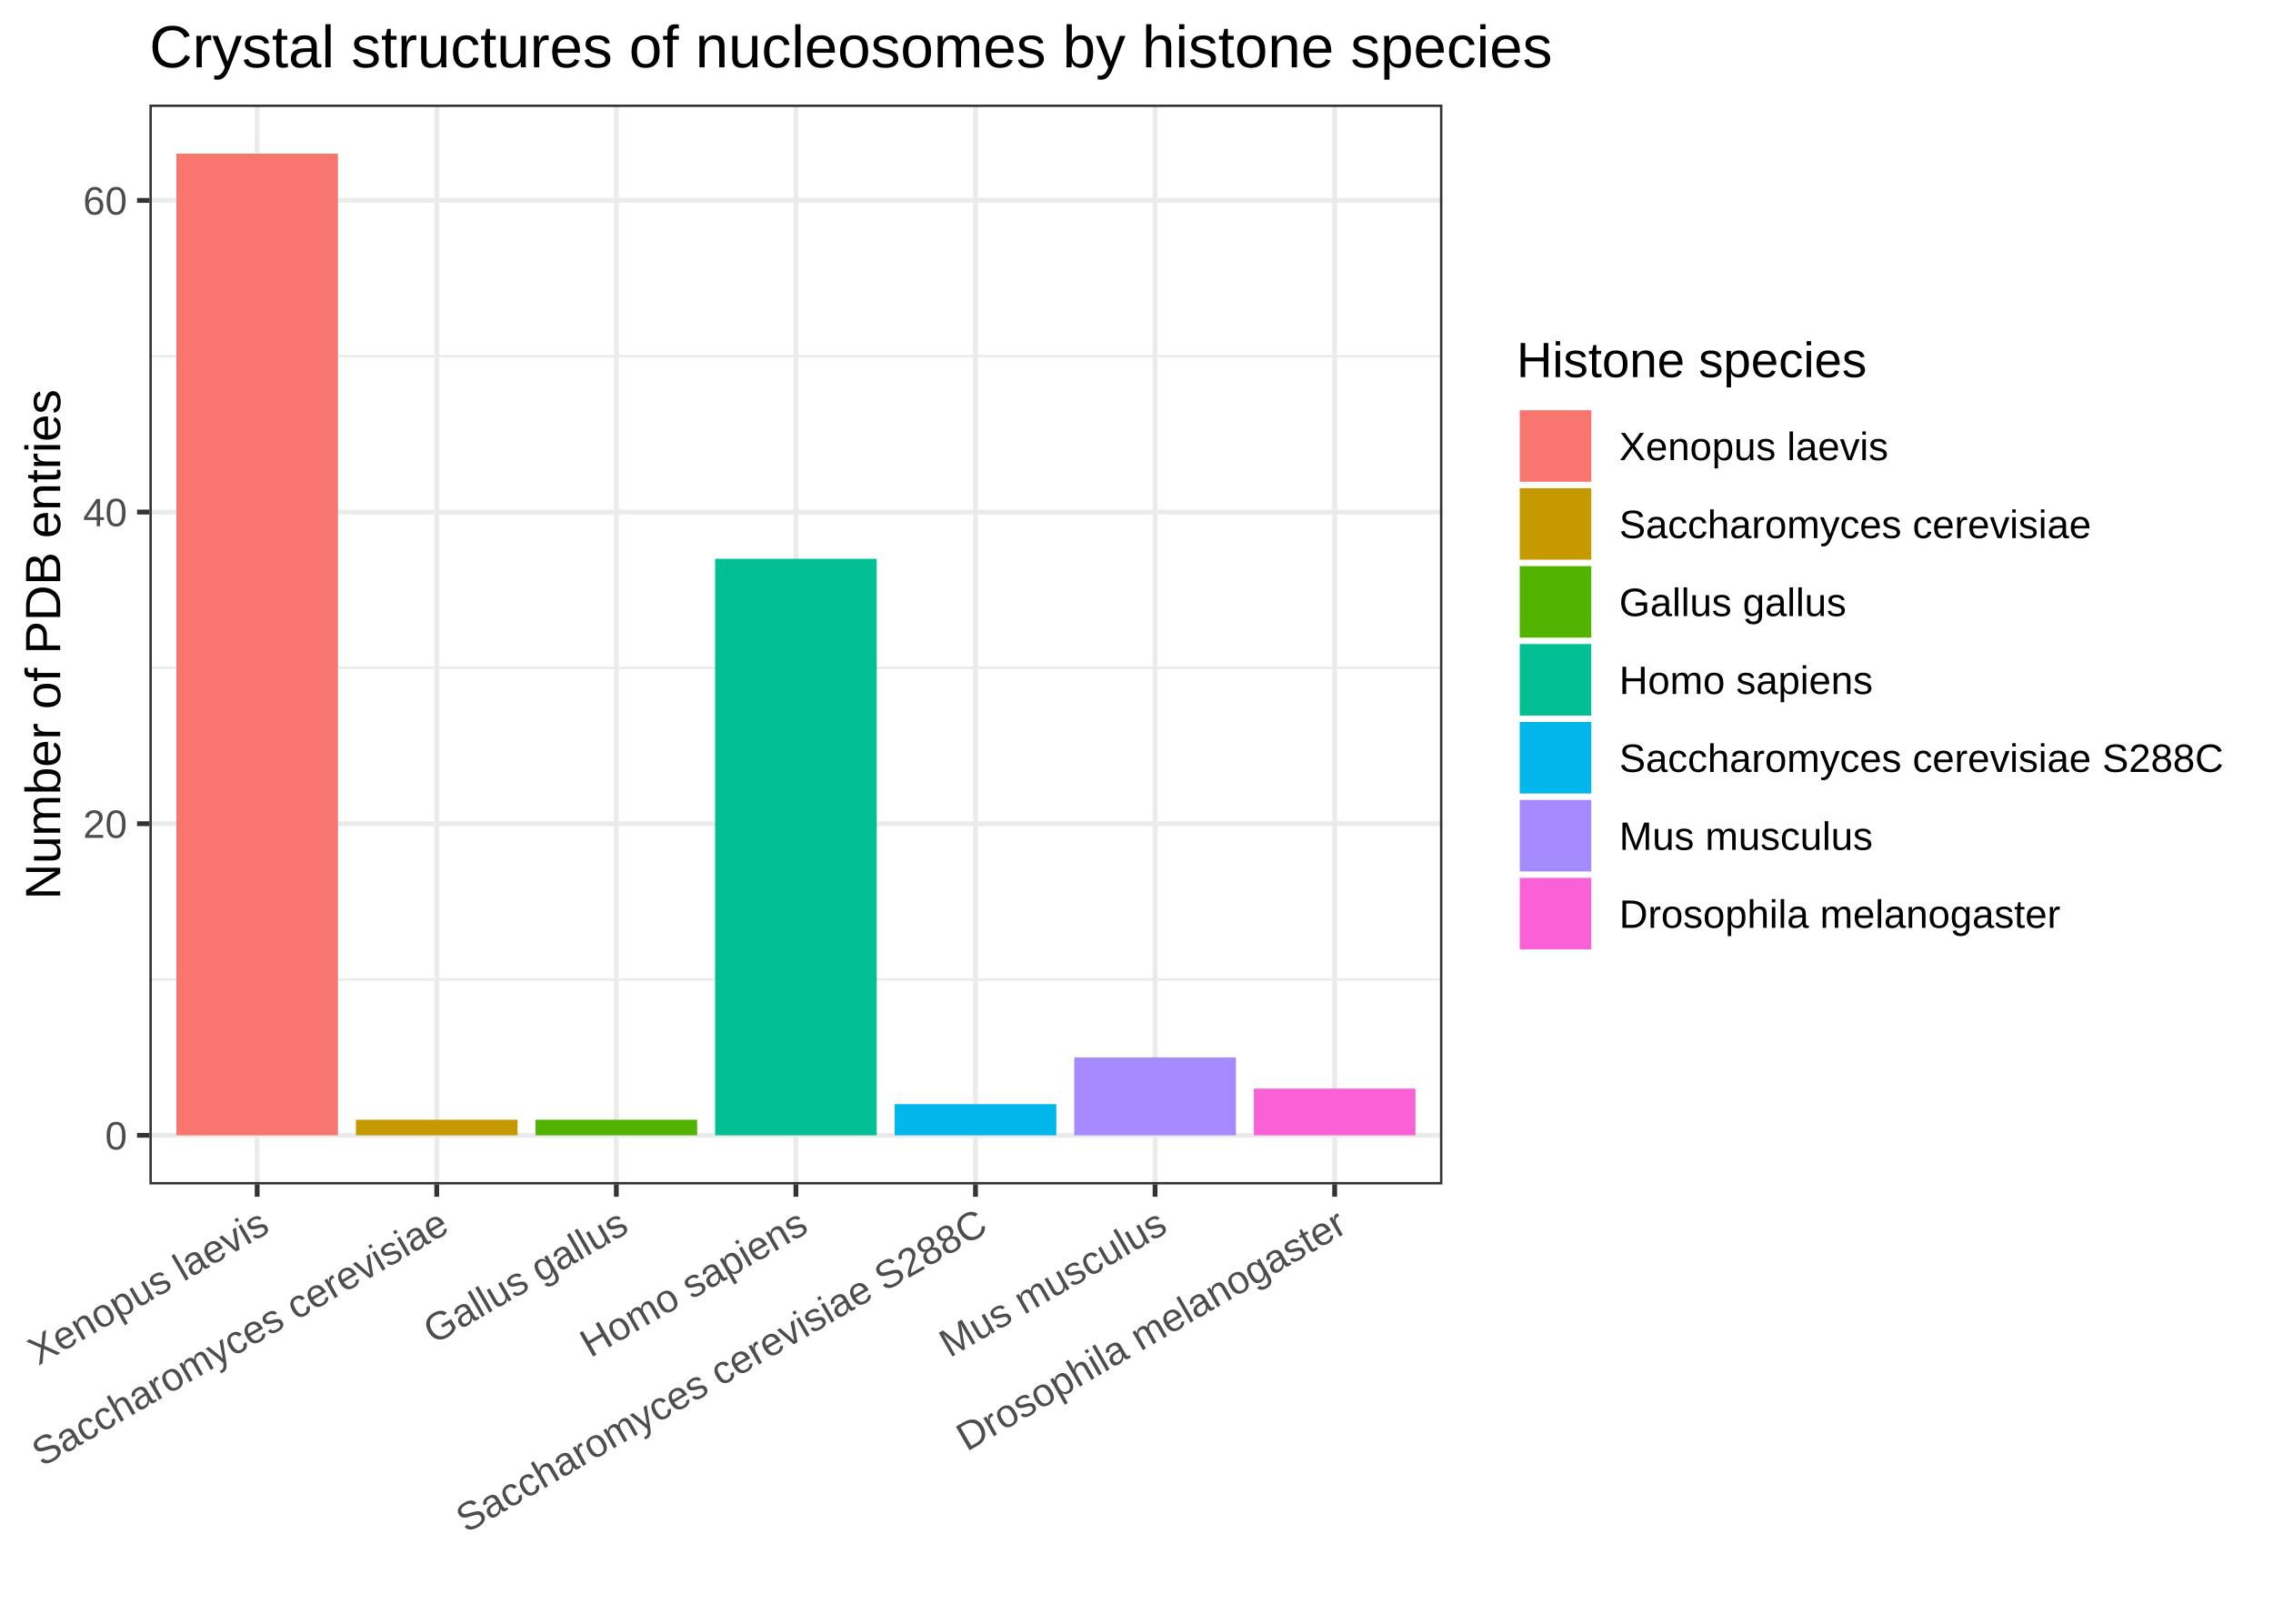
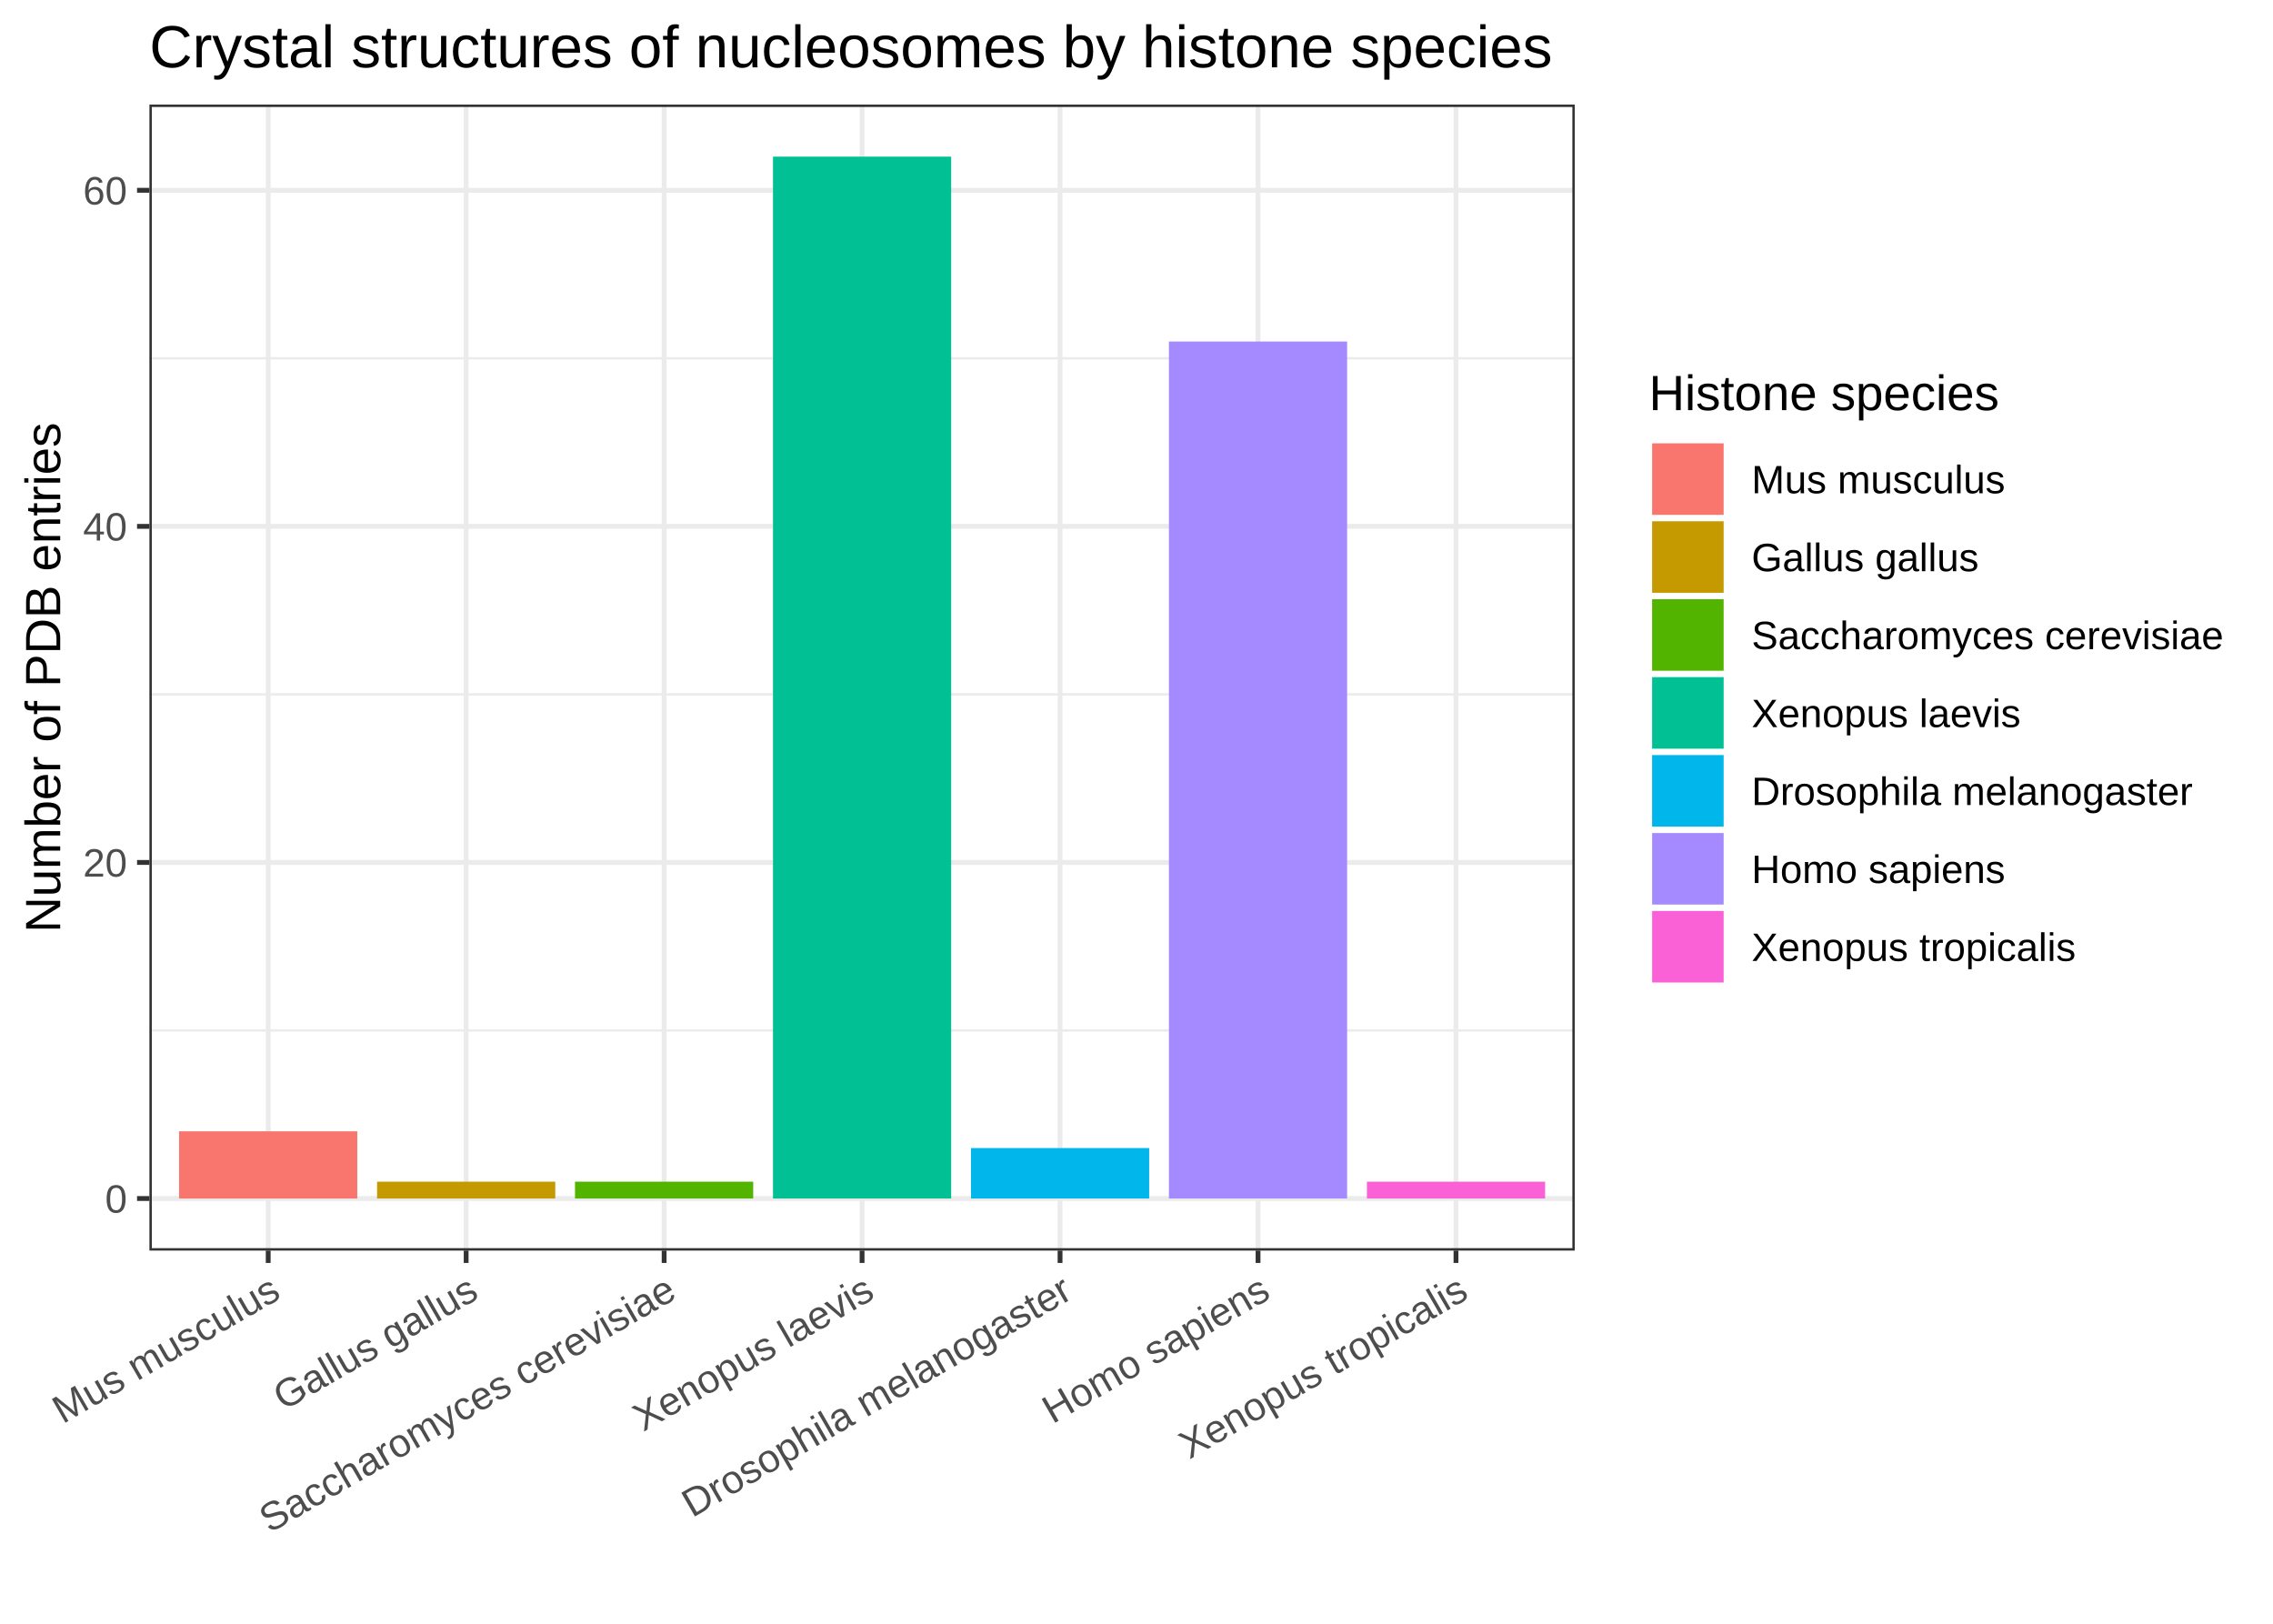
<svg xmlns="http://www.w3.org/2000/svg" viewBox="0 0 504.00 360.00">
  <defs>
    <style type="text/css">
    line, polyline, polygon, path, rect, circle {
      fill: none;
      stroke: #000000;
      stroke-linecap: round;
      stroke-linejoin: round;
      stroke-miterlimit: 10.00;
    }
  </style>
  </defs>
  <rect width="100%" height="100%" style="stroke: none; fill: #FFFFFF;" />
  <rect x="0.00" y="0" width="504.00" height="360.00" style="stroke-width: 1.07; stroke: #FFFFFF; fill: #FFFFFF;" />
  <defs>
-     <clipPath id="cpMzMuMTN8MzE5LjgzfDI2Mi41OXwyMy4xOQ==">
-       <rect x="33.13" y="23.19" width="286.70" height="239.41" />
+     <clipPath id="cpMzMuMTN8MzQ5LjE4fDI3Ny4yN3wyMy4xOQ==">
+       <rect x="33.13" y="23.19" width="316.05" height="254.08" />
    </clipPath>
  </defs>
-   <rect x="33.13" y="23.19" width="286.70" height="239.41" style="stroke-width: 1.07; stroke: none; fill: #FFFFFF;" clip-path="url(#cpMzMuMTN8MzE5LjgzfDI2Mi41OXwyMy4xOQ==)" />
-   <polyline points="33.13,217.16 319.83,217.16 " style="stroke-width: 0.53; stroke: #EBEBEB; stroke-linecap: butt;" clip-path="url(#cpMzMuMTN8MzE5LjgzfDI2Mi41OXwyMy4xOQ==)" />
-   <polyline points="33.13,148.07 319.83,148.07 " style="stroke-width: 0.53; stroke: #EBEBEB; stroke-linecap: butt;" clip-path="url(#cpMzMuMTN8MzE5LjgzfDI2Mi41OXwyMy4xOQ==)" />
-   <polyline points="33.13,78.98 319.83,78.98 " style="stroke-width: 0.53; stroke: #EBEBEB; stroke-linecap: butt;" clip-path="url(#cpMzMuMTN8MzE5LjgzfDI2Mi41OXwyMy4xOQ==)" />
-   <polyline points="33.13,251.71 319.83,251.71 " style="stroke-width: 1.07; stroke: #EBEBEB; stroke-linecap: butt;" clip-path="url(#cpMzMuMTN8MzE5LjgzfDI2Mi41OXwyMy4xOQ==)" />
-   <polyline points="33.13,182.62 319.83,182.62 " style="stroke-width: 1.07; stroke: #EBEBEB; stroke-linecap: butt;" clip-path="url(#cpMzMuMTN8MzE5LjgzfDI2Mi41OXwyMy4xOQ==)" />
-   <polyline points="33.13,113.53 319.83,113.53 " style="stroke-width: 1.07; stroke: #EBEBEB; stroke-linecap: butt;" clip-path="url(#cpMzMuMTN8MzE5LjgzfDI2Mi41OXwyMy4xOQ==)" />
-   <polyline points="33.13,44.43 319.83,44.43 " style="stroke-width: 1.07; stroke: #EBEBEB; stroke-linecap: butt;" clip-path="url(#cpMzMuMTN8MzE5LjgzfDI2Mi41OXwyMy4xOQ==)" />
-   <polyline points="57.02,262.59 57.02,23.19 " style="stroke-width: 1.07; stroke: #EBEBEB; stroke-linecap: butt;" clip-path="url(#cpMzMuMTN8MzE5LjgzfDI2Mi41OXwyMy4xOQ==)" />
-   <polyline points="96.84,262.59 96.84,23.19 " style="stroke-width: 1.07; stroke: #EBEBEB; stroke-linecap: butt;" clip-path="url(#cpMzMuMTN8MzE5LjgzfDI2Mi41OXwyMy4xOQ==)" />
-   <polyline points="136.66,262.59 136.66,23.19 " style="stroke-width: 1.07; stroke: #EBEBEB; stroke-linecap: butt;" clip-path="url(#cpMzMuMTN8MzE5LjgzfDI2Mi41OXwyMy4xOQ==)" />
-   <polyline points="176.48,262.59 176.48,23.19 " style="stroke-width: 1.07; stroke: #EBEBEB; stroke-linecap: butt;" clip-path="url(#cpMzMuMTN8MzE5LjgzfDI2Mi41OXwyMy4xOQ==)" />
-   <polyline points="216.30,262.59 216.30,23.19 " style="stroke-width: 1.07; stroke: #EBEBEB; stroke-linecap: butt;" clip-path="url(#cpMzMuMTN8MzE5LjgzfDI2Mi41OXwyMy4xOQ==)" />
-   <polyline points="256.12,262.59 256.12,23.19 " style="stroke-width: 1.07; stroke: #EBEBEB; stroke-linecap: butt;" clip-path="url(#cpMzMuMTN8MzE5LjgzfDI2Mi41OXwyMy4xOQ==)" />
-   <polyline points="295.94,262.59 295.94,23.19 " style="stroke-width: 1.07; stroke: #EBEBEB; stroke-linecap: butt;" clip-path="url(#cpMzMuMTN8MzE5LjgzfDI2Mi41OXwyMy4xOQ==)" />
-   <rect x="39.10" y="34.07" width="35.84" height="217.64" style="stroke-width: 1.07; stroke: none; stroke-linecap: square; stroke-linejoin: miter; fill: #F8766D;" clip-path="url(#cpMzMuMTN8MzE5LjgzfDI2Mi41OXwyMy4xOQ==)" />
-   <rect x="78.92" y="248.26" width="35.84" height="3.45" style="stroke-width: 1.07; stroke: none; stroke-linecap: square; stroke-linejoin: miter; fill: #C49A00;" clip-path="url(#cpMzMuMTN8MzE5LjgzfDI2Mi41OXwyMy4xOQ==)" />
-   <rect x="118.74" y="248.26" width="35.84" height="3.45" style="stroke-width: 1.07; stroke: none; stroke-linecap: square; stroke-linejoin: miter; fill: #53B400;" clip-path="url(#cpMzMuMTN8MzE5LjgzfDI2Mi41OXwyMy4xOQ==)" />
-   <rect x="158.56" y="123.89" width="35.84" height="127.82" style="stroke-width: 1.07; stroke: none; stroke-linecap: square; stroke-linejoin: miter; fill: #00C094;" clip-path="url(#cpMzMuMTN8MzE5LjgzfDI2Mi41OXwyMy4xOQ==)" />
-   <rect x="198.38" y="244.80" width="35.84" height="6.91" style="stroke-width: 1.07; stroke: none; stroke-linecap: square; stroke-linejoin: miter; fill: #00B6EB;" clip-path="url(#cpMzMuMTN8MzE5LjgzfDI2Mi41OXwyMy4xOQ==)" />
-   <rect x="238.20" y="234.44" width="35.84" height="17.27" style="stroke-width: 1.07; stroke: none; stroke-linecap: square; stroke-linejoin: miter; fill: #A58AFF;" clip-path="url(#cpMzMuMTN8MzE5LjgzfDI2Mi41OXwyMy4xOQ==)" />
-   <rect x="278.02" y="241.35" width="35.84" height="10.36" style="stroke-width: 1.07; stroke: none; stroke-linecap: square; stroke-linejoin: miter; fill: #FB61D7;" clip-path="url(#cpMzMuMTN8MzE5LjgzfDI2Mi41OXwyMy4xOQ==)" />
-   <rect x="33.13" y="23.19" width="286.70" height="239.41" style="stroke-width: 1.07; stroke: #333333;" clip-path="url(#cpMzMuMTN8MzE5LjgzfDI2Mi41OXwyMy4xOQ==)" />
+   <rect x="33.13" y="23.19" width="316.05" height="254.08" style="stroke-width: 1.07; stroke: none; fill: #FFFFFF;" clip-path="url(#cpMzMuMTN8MzQ5LjE4fDI3Ny4yN3wyMy4xOQ==)" />
+   <polyline points="33.13,228.46 349.18,228.46 " style="stroke-width: 0.53; stroke: #EBEBEB; stroke-linecap: butt;" clip-path="url(#cpMzMuMTN8MzQ5LjE4fDI3Ny4yN3wyMy4xOQ==)" />
+   <polyline points="33.13,153.95 349.18,153.95 " style="stroke-width: 0.53; stroke: #EBEBEB; stroke-linecap: butt;" clip-path="url(#cpMzMuMTN8MzQ5LjE4fDI3Ny4yN3wyMy4xOQ==)" />
+   <polyline points="33.13,79.44 349.18,79.44 " style="stroke-width: 0.53; stroke: #EBEBEB; stroke-linecap: butt;" clip-path="url(#cpMzMuMTN8MzQ5LjE4fDI3Ny4yN3wyMy4xOQ==)" />
+   <polyline points="33.13,265.72 349.18,265.72 " style="stroke-width: 1.07; stroke: #EBEBEB; stroke-linecap: butt;" clip-path="url(#cpMzMuMTN8MzQ5LjE4fDI3Ny4yN3wyMy4xOQ==)" />
+   <polyline points="33.13,191.21 349.18,191.21 " style="stroke-width: 1.07; stroke: #EBEBEB; stroke-linecap: butt;" clip-path="url(#cpMzMuMTN8MzQ5LjE4fDI3Ny4yN3wyMy4xOQ==)" />
+   <polyline points="33.13,116.70 349.18,116.70 " style="stroke-width: 1.07; stroke: #EBEBEB; stroke-linecap: butt;" clip-path="url(#cpMzMuMTN8MzQ5LjE4fDI3Ny4yN3wyMy4xOQ==)" />
+   <polyline points="33.13,42.19 349.18,42.19 " style="stroke-width: 1.07; stroke: #EBEBEB; stroke-linecap: butt;" clip-path="url(#cpMzMuMTN8MzQ5LjE4fDI3Ny4yN3wyMy4xOQ==)" />
+   <polyline points="59.47,277.27 59.47,23.19 " style="stroke-width: 1.07; stroke: #EBEBEB; stroke-linecap: butt;" clip-path="url(#cpMzMuMTN8MzQ5LjE4fDI3Ny4yN3wyMy4xOQ==)" />
+   <polyline points="103.36,277.27 103.36,23.19 " style="stroke-width: 1.07; stroke: #EBEBEB; stroke-linecap: butt;" clip-path="url(#cpMzMuMTN8MzQ5LjE4fDI3Ny4yN3wyMy4xOQ==)" />
+   <polyline points="147.26,277.27 147.26,23.19 " style="stroke-width: 1.07; stroke: #EBEBEB; stroke-linecap: butt;" clip-path="url(#cpMzMuMTN8MzQ5LjE4fDI3Ny4yN3wyMy4xOQ==)" />
+   <polyline points="191.15,277.27 191.15,23.19 " style="stroke-width: 1.07; stroke: #EBEBEB; stroke-linecap: butt;" clip-path="url(#cpMzMuMTN8MzQ5LjE4fDI3Ny4yN3wyMy4xOQ==)" />
+   <polyline points="235.05,277.27 235.05,23.19 " style="stroke-width: 1.07; stroke: #EBEBEB; stroke-linecap: butt;" clip-path="url(#cpMzMuMTN8MzQ5LjE4fDI3Ny4yN3wyMy4xOQ==)" />
+   <polyline points="278.95,277.27 278.95,23.19 " style="stroke-width: 1.07; stroke: #EBEBEB; stroke-linecap: butt;" clip-path="url(#cpMzMuMTN8MzQ5LjE4fDI3Ny4yN3wyMy4xOQ==)" />
+   <polyline points="322.84,277.27 322.84,23.19 " style="stroke-width: 1.07; stroke: #EBEBEB; stroke-linecap: butt;" clip-path="url(#cpMzMuMTN8MzQ5LjE4fDI3Ny4yN3wyMy4xOQ==)" />
+   <rect x="39.71" y="250.82" width="39.51" height="14.90" style="stroke-width: 1.07; stroke: none; stroke-linecap: square; stroke-linejoin: miter; fill: #F8766D;" clip-path="url(#cpMzMuMTN8MzQ5LjE4fDI3Ny4yN3wyMy4xOQ==)" />
+   <rect x="83.61" y="261.99" width="39.51" height="3.73" style="stroke-width: 1.07; stroke: none; stroke-linecap: square; stroke-linejoin: miter; fill: #C49A00;" clip-path="url(#cpMzMuMTN8MzQ5LjE4fDI3Ny4yN3wyMy4xOQ==)" />
+   <rect x="127.50" y="261.99" width="39.51" height="3.73" style="stroke-width: 1.07; stroke: none; stroke-linecap: square; stroke-linejoin: miter; fill: #53B400;" clip-path="url(#cpMzMuMTN8MzQ5LjE4fDI3Ny4yN3wyMy4xOQ==)" />
+   <rect x="171.40" y="34.73" width="39.51" height="230.99" style="stroke-width: 1.07; stroke: none; stroke-linecap: square; stroke-linejoin: miter; fill: #00C094;" clip-path="url(#cpMzMuMTN8MzQ5LjE4fDI3Ny4yN3wyMy4xOQ==)" />
+   <rect x="215.30" y="254.54" width="39.51" height="11.18" style="stroke-width: 1.07; stroke: none; stroke-linecap: square; stroke-linejoin: miter; fill: #00B6EB;" clip-path="url(#cpMzMuMTN8MzQ5LjE4fDI3Ny4yN3wyMy4xOQ==)" />
+   <rect x="259.19" y="75.72" width="39.51" height="190.00" style="stroke-width: 1.07; stroke: none; stroke-linecap: square; stroke-linejoin: miter; fill: #A58AFF;" clip-path="url(#cpMzMuMTN8MzQ5LjE4fDI3Ny4yN3wyMy4xOQ==)" />
+   <rect x="303.09" y="261.99" width="39.51" height="3.73" style="stroke-width: 1.07; stroke: none; stroke-linecap: square; stroke-linejoin: miter; fill: #FB61D7;" clip-path="url(#cpMzMuMTN8MzQ5LjE4fDI3Ny4yN3wyMy4xOQ==)" />
+   <rect x="33.13" y="23.19" width="316.05" height="254.08" style="stroke-width: 1.07; stroke: #333333;" clip-path="url(#cpMzMuMTN8MzQ5LjE4fDI3Ny4yN3wyMy4xOQ==)" />
  <defs>
    <clipPath id="cpMC4wMHw1MDQuMDB8MzYwLjAwfDAuMDA=">
      <rect x="0.00" y="0.00" width="504.00" height="360.00" />
    </clipPath>
  </defs>
  <g clip-path="url(#cpMC4wMHw1MDQuMDB8MzYwLjAwfDAuMDA=)">
-     <text x="23.30" y="254.86" style="font-size: 8.80px; fill: #4D4D4D; font-family: Arial;" textLength="4.89px" lengthAdjust="spacingAndGlyphs">0</text>
+     <text x="23.30" y="268.87" style="font-size: 8.80px; fill: #4D4D4D; font-family: Arial;" textLength="4.89px" lengthAdjust="spacingAndGlyphs">0</text>
  </g>
  <g clip-path="url(#cpMC4wMHw1MDQuMDB8MzYwLjAwfDAuMDA=)">
-     <text x="18.41" y="185.77" style="font-size: 8.80px; fill: #4D4D4D; font-family: Arial;" textLength="9.79px" lengthAdjust="spacingAndGlyphs">20</text>
+     <text x="18.41" y="194.36" style="font-size: 8.80px; fill: #4D4D4D; font-family: Arial;" textLength="9.79px" lengthAdjust="spacingAndGlyphs">20</text>
  </g>
  <g clip-path="url(#cpMC4wMHw1MDQuMDB8MzYwLjAwfDAuMDA=)">
-     <text x="18.41" y="116.67" style="font-size: 8.80px; fill: #4D4D4D; font-family: Arial;" textLength="9.79px" lengthAdjust="spacingAndGlyphs">40</text>
+     <text x="18.41" y="119.85" style="font-size: 8.80px; fill: #4D4D4D; font-family: Arial;" textLength="9.79px" lengthAdjust="spacingAndGlyphs">40</text>
  </g>
  <g clip-path="url(#cpMC4wMHw1MDQuMDB8MzYwLjAwfDAuMDA=)">
-     <text x="18.41" y="47.58" style="font-size: 8.80px; fill: #4D4D4D; font-family: Arial;" textLength="9.79px" lengthAdjust="spacingAndGlyphs">60</text>
+     <text x="18.41" y="45.34" style="font-size: 8.80px; fill: #4D4D4D; font-family: Arial;" textLength="9.79px" lengthAdjust="spacingAndGlyphs">60</text>
  </g>
-   <polyline points="30.39,251.71 33.13,251.71 " style="stroke-width: 1.07; stroke: #333333; stroke-linecap: butt;" clip-path="url(#cpMC4wMHw1MDQuMDB8MzYwLjAwfDAuMDA=)" />
-   <polyline points="30.39,182.62 33.13,182.62 " style="stroke-width: 1.07; stroke: #333333; stroke-linecap: butt;" clip-path="url(#cpMC4wMHw1MDQuMDB8MzYwLjAwfDAuMDA=)" />
-   <polyline points="30.39,113.53 33.13,113.53 " style="stroke-width: 1.07; stroke: #333333; stroke-linecap: butt;" clip-path="url(#cpMC4wMHw1MDQuMDB8MzYwLjAwfDAuMDA=)" />
-   <polyline points="30.39,44.43 33.13,44.43 " style="stroke-width: 1.07; stroke: #333333; stroke-linecap: butt;" clip-path="url(#cpMC4wMHw1MDQuMDB8MzYwLjAwfDAuMDA=)" />
-   <polyline points="57.02,265.33 57.02,262.59 " style="stroke-width: 1.07; stroke: #333333; stroke-linecap: butt;" clip-path="url(#cpMC4wMHw1MDQuMDB8MzYwLjAwfDAuMDA=)" />
-   <polyline points="96.84,265.33 96.84,262.59 " style="stroke-width: 1.07; stroke: #333333; stroke-linecap: butt;" clip-path="url(#cpMC4wMHw1MDQuMDB8MzYwLjAwfDAuMDA=)" />
-   <polyline points="136.66,265.33 136.66,262.59 " style="stroke-width: 1.07; stroke: #333333; stroke-linecap: butt;" clip-path="url(#cpMC4wMHw1MDQuMDB8MzYwLjAwfDAuMDA=)" />
-   <polyline points="176.48,265.33 176.48,262.59 " style="stroke-width: 1.07; stroke: #333333; stroke-linecap: butt;" clip-path="url(#cpMC4wMHw1MDQuMDB8MzYwLjAwfDAuMDA=)" />
-   <polyline points="216.30,265.33 216.30,262.59 " style="stroke-width: 1.07; stroke: #333333; stroke-linecap: butt;" clip-path="url(#cpMC4wMHw1MDQuMDB8MzYwLjAwfDAuMDA=)" />
-   <polyline points="256.12,265.33 256.12,262.59 " style="stroke-width: 1.07; stroke: #333333; stroke-linecap: butt;" clip-path="url(#cpMC4wMHw1MDQuMDB8MzYwLjAwfDAuMDA=)" />
-   <polyline points="295.94,265.33 295.94,262.59 " style="stroke-width: 1.07; stroke: #333333; stroke-linecap: butt;" clip-path="url(#cpMC4wMHw1MDQuMDB8MzYwLjAwfDAuMDA=)" />
+   <polyline points="30.39,265.72 33.13,265.72 " style="stroke-width: 1.07; stroke: #333333; stroke-linecap: butt;" clip-path="url(#cpMC4wMHw1MDQuMDB8MzYwLjAwfDAuMDA=)" />
+   <polyline points="30.39,191.21 33.13,191.21 " style="stroke-width: 1.07; stroke: #333333; stroke-linecap: butt;" clip-path="url(#cpMC4wMHw1MDQuMDB8MzYwLjAwfDAuMDA=)" />
+   <polyline points="30.39,116.70 33.13,116.70 " style="stroke-width: 1.07; stroke: #333333; stroke-linecap: butt;" clip-path="url(#cpMC4wMHw1MDQuMDB8MzYwLjAwfDAuMDA=)" />
+   <polyline points="30.39,42.19 33.13,42.19 " style="stroke-width: 1.07; stroke: #333333; stroke-linecap: butt;" clip-path="url(#cpMC4wMHw1MDQuMDB8MzYwLjAwfDAuMDA=)" />
+   <polyline points="59.47,280.01 59.47,277.27 " style="stroke-width: 1.07; stroke: #333333; stroke-linecap: butt;" clip-path="url(#cpMC4wMHw1MDQuMDB8MzYwLjAwfDAuMDA=)" />
+   <polyline points="103.36,280.01 103.36,277.27 " style="stroke-width: 1.07; stroke: #333333; stroke-linecap: butt;" clip-path="url(#cpMC4wMHw1MDQuMDB8MzYwLjAwfDAuMDA=)" />
+   <polyline points="147.26,280.01 147.26,277.27 " style="stroke-width: 1.07; stroke: #333333; stroke-linecap: butt;" clip-path="url(#cpMC4wMHw1MDQuMDB8MzYwLjAwfDAuMDA=)" />
+   <polyline points="191.15,280.01 191.15,277.27 " style="stroke-width: 1.07; stroke: #333333; stroke-linecap: butt;" clip-path="url(#cpMC4wMHw1MDQuMDB8MzYwLjAwfDAuMDA=)" />
+   <polyline points="235.05,280.01 235.05,277.27 " style="stroke-width: 1.07; stroke: #333333; stroke-linecap: butt;" clip-path="url(#cpMC4wMHw1MDQuMDB8MzYwLjAwfDAuMDA=)" />
+   <polyline points="278.95,280.01 278.95,277.27 " style="stroke-width: 1.07; stroke: #333333; stroke-linecap: butt;" clip-path="url(#cpMC4wMHw1MDQuMDB8MzYwLjAwfDAuMDA=)" />
+   <polyline points="322.84,280.01 322.84,277.27 " style="stroke-width: 1.07; stroke: #333333; stroke-linecap: butt;" clip-path="url(#cpMC4wMHw1MDQuMDB8MzYwLjAwfDAuMDA=)" />
  <g clip-path="url(#cpMC4wMHw1MDQuMDB8MzYwLjAwfDAuMDA=)">
-     <text transform="translate(8.48,302.82) rotate(-30)" style="font-size: 8.80px; fill: #4D4D4D; font-family: Arial;" textLength="59.68px" lengthAdjust="spacingAndGlyphs">Xenopus laevis</text>
+     <text transform="translate(13.91,315.78) rotate(-30)" style="font-size: 8.80px; fill: #4D4D4D; font-family: Arial;" textLength="56.24px" lengthAdjust="spacingAndGlyphs">Mus musculus</text>
  </g>
  <g clip-path="url(#cpMC4wMHw1MDQuMDB8MzYwLjAwfDAuMDA=)">
-     <text transform="translate(9.35,325.31) rotate(-30)" style="font-size: 8.80px; fill: #4D4D4D; font-family: Arial;" textLength="104.66px" lengthAdjust="spacingAndGlyphs">Saccharomyces cerevisiae</text>
+     <text transform="translate(62.88,312.85) rotate(-30)" style="font-size: 8.80px; fill: #4D4D4D; font-family: Arial;" textLength="50.38px" lengthAdjust="spacingAndGlyphs">Gallus gallus</text>
  </g>
  <g clip-path="url(#cpMC4wMHw1MDQuMDB8MzYwLjAwfDAuMDA=)">
-     <text transform="translate(96.18,298.17) rotate(-30)" style="font-size: 8.80px; fill: #4D4D4D; font-family: Arial;" textLength="50.38px" lengthAdjust="spacingAndGlyphs">Gallus gallus</text>
+     <text transform="translate(59.77,339.99) rotate(-30)" style="font-size: 8.80px; fill: #4D4D4D; font-family: Arial;" textLength="104.66px" lengthAdjust="spacingAndGlyphs">Saccharomyces cerevisiae</text>
  </g>
  <g clip-path="url(#cpMC4wMHw1MDQuMDB8MzYwLjAwfDAuMDA=)">
-     <text transform="translate(130.91,301.11) rotate(-30)" style="font-size: 8.80px; fill: #4D4D4D; font-family: Arial;" textLength="56.25px" lengthAdjust="spacingAndGlyphs">Homo sapiens</text>
+     <text transform="translate(142.62,317.50) rotate(-30)" style="font-size: 8.80px; fill: #4D4D4D; font-family: Arial;" textLength="59.68px" lengthAdjust="spacingAndGlyphs">Xenopus laevis</text>
  </g>
  <g clip-path="url(#cpMC4wMHw1MDQuMDB8MzYwLjAwfDAuMDA=)">
-     <text transform="translate(103.39,339.99) rotate(-30)" style="font-size: 8.80px; fill: #4D4D4D; font-family: Arial;" textLength="134.02px" lengthAdjust="spacingAndGlyphs">Saccharomyces cerevisiae S288C</text>
+     <text transform="translate(153.48,336.57) rotate(-30)" style="font-size: 8.80px; fill: #4D4D4D; font-family: Arial;" textLength="97.83px" lengthAdjust="spacingAndGlyphs">Drosophila melanogaster</text>
  </g>
  <g clip-path="url(#cpMC4wMHw1MDQuMDB8MzYwLjAwfDAuMDA=)">
-     <text transform="translate(210.56,301.10) rotate(-30)" style="font-size: 8.80px; fill: #4D4D4D; font-family: Arial;" textLength="56.24px" lengthAdjust="spacingAndGlyphs">Mus musculus</text>
+     <text transform="translate(233.38,315.78) rotate(-30)" style="font-size: 8.80px; fill: #4D4D4D; font-family: Arial;" textLength="56.25px" lengthAdjust="spacingAndGlyphs">Homo sapiens</text>
  </g>
  <g clip-path="url(#cpMC4wMHw1MDQuMDB8MzYwLjAwfDAuMDA=)">
-     <text transform="translate(214.36,321.90) rotate(-30)" style="font-size: 8.80px; fill: #4D4D4D; font-family: Arial;" textLength="97.83px" lengthAdjust="spacingAndGlyphs">Drosophila melanogaster</text>
+     <text transform="translate(263.72,323.61) rotate(-30)" style="font-size: 8.80px; fill: #4D4D4D; font-family: Arial;" textLength="71.91px" lengthAdjust="spacingAndGlyphs">Xenopus tropicalis</text>
  </g>
  <g clip-path="url(#cpMC4wMHw1MDQuMDB8MzYwLjAwfDAuMDA=)">
-     <text transform="translate(13.35,199.44) rotate(-90)" style="font-size: 11.00px; font-family: Arial;" textLength="113.10px" lengthAdjust="spacingAndGlyphs">Number of PDB entries</text>
+     <text transform="translate(13.35,206.78) rotate(-90)" style="font-size: 11.00px; font-family: Arial;" textLength="113.10px" lengthAdjust="spacingAndGlyphs">Number of PDB entries</text>
  </g>
-   <rect x="330.79" y="69.10" width="167.73" height="147.59" style="stroke-width: 1.07; stroke: none; fill: #FFFFFF;" clip-path="url(#cpMC4wMHw1MDQuMDB8MzYwLjAwfDAuMDA=)" />
+   <rect x="360.14" y="76.43" width="138.38" height="147.59" style="stroke-width: 1.07; stroke: none; fill: #FFFFFF;" clip-path="url(#cpMC4wMHw1MDQuMDB8MzYwLjAwfDAuMDA=)" />
  <g clip-path="url(#cpMC4wMHw1MDQuMDB8MzYwLjAwfDAuMDA=)">
-     <text x="336.27" y="83.61" style="font-size: 11.00px; font-family: Arial;" textLength="77.65px" lengthAdjust="spacingAndGlyphs">Histone species</text>
+     <text x="365.62" y="90.94" style="font-size: 11.00px; font-family: Arial;" textLength="77.65px" lengthAdjust="spacingAndGlyphs">Histone species</text>
  </g>
-   <rect x="336.27" y="90.24" width="17.28" height="17.28" style="stroke-width: 1.07; stroke: none; fill: #FFFFFF;" clip-path="url(#cpMC4wMHw1MDQuMDB8MzYwLjAwfDAuMDA=)" />
-   <rect x="336.98" y="90.95" width="15.86" height="15.86" style="stroke-width: 1.07; stroke: none; stroke-linecap: square; stroke-linejoin: miter; fill: #F8766D;" clip-path="url(#cpMC4wMHw1MDQuMDB8MzYwLjAwfDAuMDA=)" />
-   <rect x="336.27" y="107.52" width="17.28" height="17.28" style="stroke-width: 1.07; stroke: none; fill: #FFFFFF;" clip-path="url(#cpMC4wMHw1MDQuMDB8MzYwLjAwfDAuMDA=)" />
-   <rect x="336.98" y="108.23" width="15.86" height="15.86" style="stroke-width: 1.07; stroke: none; stroke-linecap: square; stroke-linejoin: miter; fill: #C49A00;" clip-path="url(#cpMC4wMHw1MDQuMDB8MzYwLjAwfDAuMDA=)" />
-   <rect x="336.27" y="124.80" width="17.28" height="17.28" style="stroke-width: 1.07; stroke: none; fill: #FFFFFF;" clip-path="url(#cpMC4wMHw1MDQuMDB8MzYwLjAwfDAuMDA=)" />
-   <rect x="336.98" y="125.51" width="15.86" height="15.86" style="stroke-width: 1.07; stroke: none; stroke-linecap: square; stroke-linejoin: miter; fill: #53B400;" clip-path="url(#cpMC4wMHw1MDQuMDB8MzYwLjAwfDAuMDA=)" />
-   <rect x="336.27" y="142.08" width="17.28" height="17.28" style="stroke-width: 1.07; stroke: none; fill: #FFFFFF;" clip-path="url(#cpMC4wMHw1MDQuMDB8MzYwLjAwfDAuMDA=)" />
-   <rect x="336.98" y="142.79" width="15.86" height="15.86" style="stroke-width: 1.07; stroke: none; stroke-linecap: square; stroke-linejoin: miter; fill: #00C094;" clip-path="url(#cpMC4wMHw1MDQuMDB8MzYwLjAwfDAuMDA=)" />
-   <rect x="336.27" y="159.36" width="17.28" height="17.28" style="stroke-width: 1.07; stroke: none; fill: #FFFFFF;" clip-path="url(#cpMC4wMHw1MDQuMDB8MzYwLjAwfDAuMDA=)" />
-   <rect x="336.98" y="160.07" width="15.86" height="15.86" style="stroke-width: 1.07; stroke: none; stroke-linecap: square; stroke-linejoin: miter; fill: #00B6EB;" clip-path="url(#cpMC4wMHw1MDQuMDB8MzYwLjAwfDAuMDA=)" />
-   <rect x="336.27" y="176.64" width="17.28" height="17.28" style="stroke-width: 1.07; stroke: none; fill: #FFFFFF;" clip-path="url(#cpMC4wMHw1MDQuMDB8MzYwLjAwfDAuMDA=)" />
-   <rect x="336.98" y="177.35" width="15.86" height="15.86" style="stroke-width: 1.07; stroke: none; stroke-linecap: square; stroke-linejoin: miter; fill: #A58AFF;" clip-path="url(#cpMC4wMHw1MDQuMDB8MzYwLjAwfDAuMDA=)" />
-   <rect x="336.27" y="193.92" width="17.28" height="17.28" style="stroke-width: 1.07; stroke: none; fill: #FFFFFF;" clip-path="url(#cpMC4wMHw1MDQuMDB8MzYwLjAwfDAuMDA=)" />
-   <rect x="336.98" y="194.63" width="15.86" height="15.86" style="stroke-width: 1.07; stroke: none; stroke-linecap: square; stroke-linejoin: miter; fill: #FB61D7;" clip-path="url(#cpMC4wMHw1MDQuMDB8MzYwLjAwfDAuMDA=)" />
+   <rect x="365.62" y="97.58" width="17.28" height="17.28" style="stroke-width: 1.07; stroke: none; fill: #FFFFFF;" clip-path="url(#cpMC4wMHw1MDQuMDB8MzYwLjAwfDAuMDA=)" />
+   <rect x="366.33" y="98.29" width="15.86" height="15.86" style="stroke-width: 1.07; stroke: none; stroke-linecap: square; stroke-linejoin: miter; fill: #F8766D;" clip-path="url(#cpMC4wMHw1MDQuMDB8MzYwLjAwfDAuMDA=)" />
+   <rect x="365.62" y="114.86" width="17.28" height="17.28" style="stroke-width: 1.07; stroke: none; fill: #FFFFFF;" clip-path="url(#cpMC4wMHw1MDQuMDB8MzYwLjAwfDAuMDA=)" />
+   <rect x="366.33" y="115.57" width="15.86" height="15.86" style="stroke-width: 1.07; stroke: none; stroke-linecap: square; stroke-linejoin: miter; fill: #C49A00;" clip-path="url(#cpMC4wMHw1MDQuMDB8MzYwLjAwfDAuMDA=)" />
+   <rect x="365.62" y="132.14" width="17.28" height="17.28" style="stroke-width: 1.07; stroke: none; fill: #FFFFFF;" clip-path="url(#cpMC4wMHw1MDQuMDB8MzYwLjAwfDAuMDA=)" />
+   <rect x="366.33" y="132.85" width="15.86" height="15.86" style="stroke-width: 1.07; stroke: none; stroke-linecap: square; stroke-linejoin: miter; fill: #53B400;" clip-path="url(#cpMC4wMHw1MDQuMDB8MzYwLjAwfDAuMDA=)" />
+   <rect x="365.62" y="149.42" width="17.28" height="17.28" style="stroke-width: 1.07; stroke: none; fill: #FFFFFF;" clip-path="url(#cpMC4wMHw1MDQuMDB8MzYwLjAwfDAuMDA=)" />
+   <rect x="366.33" y="150.13" width="15.86" height="15.86" style="stroke-width: 1.07; stroke: none; stroke-linecap: square; stroke-linejoin: miter; fill: #00C094;" clip-path="url(#cpMC4wMHw1MDQuMDB8MzYwLjAwfDAuMDA=)" />
+   <rect x="365.62" y="166.70" width="17.28" height="17.28" style="stroke-width: 1.07; stroke: none; fill: #FFFFFF;" clip-path="url(#cpMC4wMHw1MDQuMDB8MzYwLjAwfDAuMDA=)" />
+   <rect x="366.33" y="167.41" width="15.86" height="15.86" style="stroke-width: 1.07; stroke: none; stroke-linecap: square; stroke-linejoin: miter; fill: #00B6EB;" clip-path="url(#cpMC4wMHw1MDQuMDB8MzYwLjAwfDAuMDA=)" />
+   <rect x="365.62" y="183.98" width="17.28" height="17.28" style="stroke-width: 1.07; stroke: none; fill: #FFFFFF;" clip-path="url(#cpMC4wMHw1MDQuMDB8MzYwLjAwfDAuMDA=)" />
+   <rect x="366.33" y="184.69" width="15.86" height="15.86" style="stroke-width: 1.07; stroke: none; stroke-linecap: square; stroke-linejoin: miter; fill: #A58AFF;" clip-path="url(#cpMC4wMHw1MDQuMDB8MzYwLjAwfDAuMDA=)" />
+   <rect x="365.62" y="201.26" width="17.28" height="17.28" style="stroke-width: 1.07; stroke: none; fill: #FFFFFF;" clip-path="url(#cpMC4wMHw1MDQuMDB8MzYwLjAwfDAuMDA=)" />
+   <rect x="366.33" y="201.97" width="15.86" height="15.86" style="stroke-width: 1.07; stroke: none; stroke-linecap: square; stroke-linejoin: miter; fill: #FB61D7;" clip-path="url(#cpMC4wMHw1MDQuMDB8MzYwLjAwfDAuMDA=)" />
  <g clip-path="url(#cpMC4wMHw1MDQuMDB8MzYwLjAwfDAuMDA=)">
-     <text x="359.03" y="102.03" style="font-size: 8.80px; font-family: Arial;" textLength="59.68px" lengthAdjust="spacingAndGlyphs">Xenopus laevis</text>
+     <text x="388.38" y="109.37" style="font-size: 8.80px; font-family: Arial;" textLength="56.24px" lengthAdjust="spacingAndGlyphs">Mus musculus</text>
  </g>
  <g clip-path="url(#cpMC4wMHw1MDQuMDB8MzYwLjAwfDAuMDA=)">
-     <text x="359.03" y="119.31" style="font-size: 8.80px; font-family: Arial;" textLength="104.66px" lengthAdjust="spacingAndGlyphs">Saccharomyces cerevisiae</text>
+     <text x="388.38" y="126.65" style="font-size: 8.80px; font-family: Arial;" textLength="50.38px" lengthAdjust="spacingAndGlyphs">Gallus gallus</text>
  </g>
  <g clip-path="url(#cpMC4wMHw1MDQuMDB8MzYwLjAwfDAuMDA=)">
-     <text x="359.03" y="136.59" style="font-size: 8.80px; font-family: Arial;" textLength="50.38px" lengthAdjust="spacingAndGlyphs">Gallus gallus</text>
+     <text x="388.38" y="143.93" style="font-size: 8.80px; font-family: Arial;" textLength="104.66px" lengthAdjust="spacingAndGlyphs">Saccharomyces cerevisiae</text>
  </g>
  <g clip-path="url(#cpMC4wMHw1MDQuMDB8MzYwLjAwfDAuMDA=)">
-     <text x="359.03" y="153.87" style="font-size: 8.80px; font-family: Arial;" textLength="56.25px" lengthAdjust="spacingAndGlyphs">Homo sapiens</text>
+     <text x="388.38" y="161.21" style="font-size: 8.80px; font-family: Arial;" textLength="59.68px" lengthAdjust="spacingAndGlyphs">Xenopus laevis</text>
  </g>
  <g clip-path="url(#cpMC4wMHw1MDQuMDB8MzYwLjAwfDAuMDA=)">
-     <text x="359.03" y="171.15" style="font-size: 8.80px; font-family: Arial;" textLength="134.02px" lengthAdjust="spacingAndGlyphs">Saccharomyces cerevisiae S288C</text>
+     <text x="388.38" y="178.49" style="font-size: 8.80px; font-family: Arial;" textLength="97.83px" lengthAdjust="spacingAndGlyphs">Drosophila melanogaster</text>
  </g>
  <g clip-path="url(#cpMC4wMHw1MDQuMDB8MzYwLjAwfDAuMDA=)">
-     <text x="359.03" y="188.43" style="font-size: 8.80px; font-family: Arial;" textLength="56.24px" lengthAdjust="spacingAndGlyphs">Mus musculus</text>
+     <text x="388.38" y="195.77" style="font-size: 8.80px; font-family: Arial;" textLength="56.25px" lengthAdjust="spacingAndGlyphs">Homo sapiens</text>
  </g>
  <g clip-path="url(#cpMC4wMHw1MDQuMDB8MzYwLjAwfDAuMDA=)">
-     <text x="359.03" y="205.71" style="font-size: 8.80px; font-family: Arial;" textLength="97.83px" lengthAdjust="spacingAndGlyphs">Drosophila melanogaster</text>
+     <text x="388.38" y="213.05" style="font-size: 8.80px; font-family: Arial;" textLength="71.91px" lengthAdjust="spacingAndGlyphs">Xenopus tropicalis</text>
  </g>
  <g clip-path="url(#cpMC4wMHw1MDQuMDB8MzYwLjAwfDAuMDA=)">
    <text x="33.13" y="14.93" style="font-size: 13.20px; font-family: Arial;" textLength="311.07px" lengthAdjust="spacingAndGlyphs">Crystal structures of nucleosomes by histone species</text>
  </g>
</svg>
